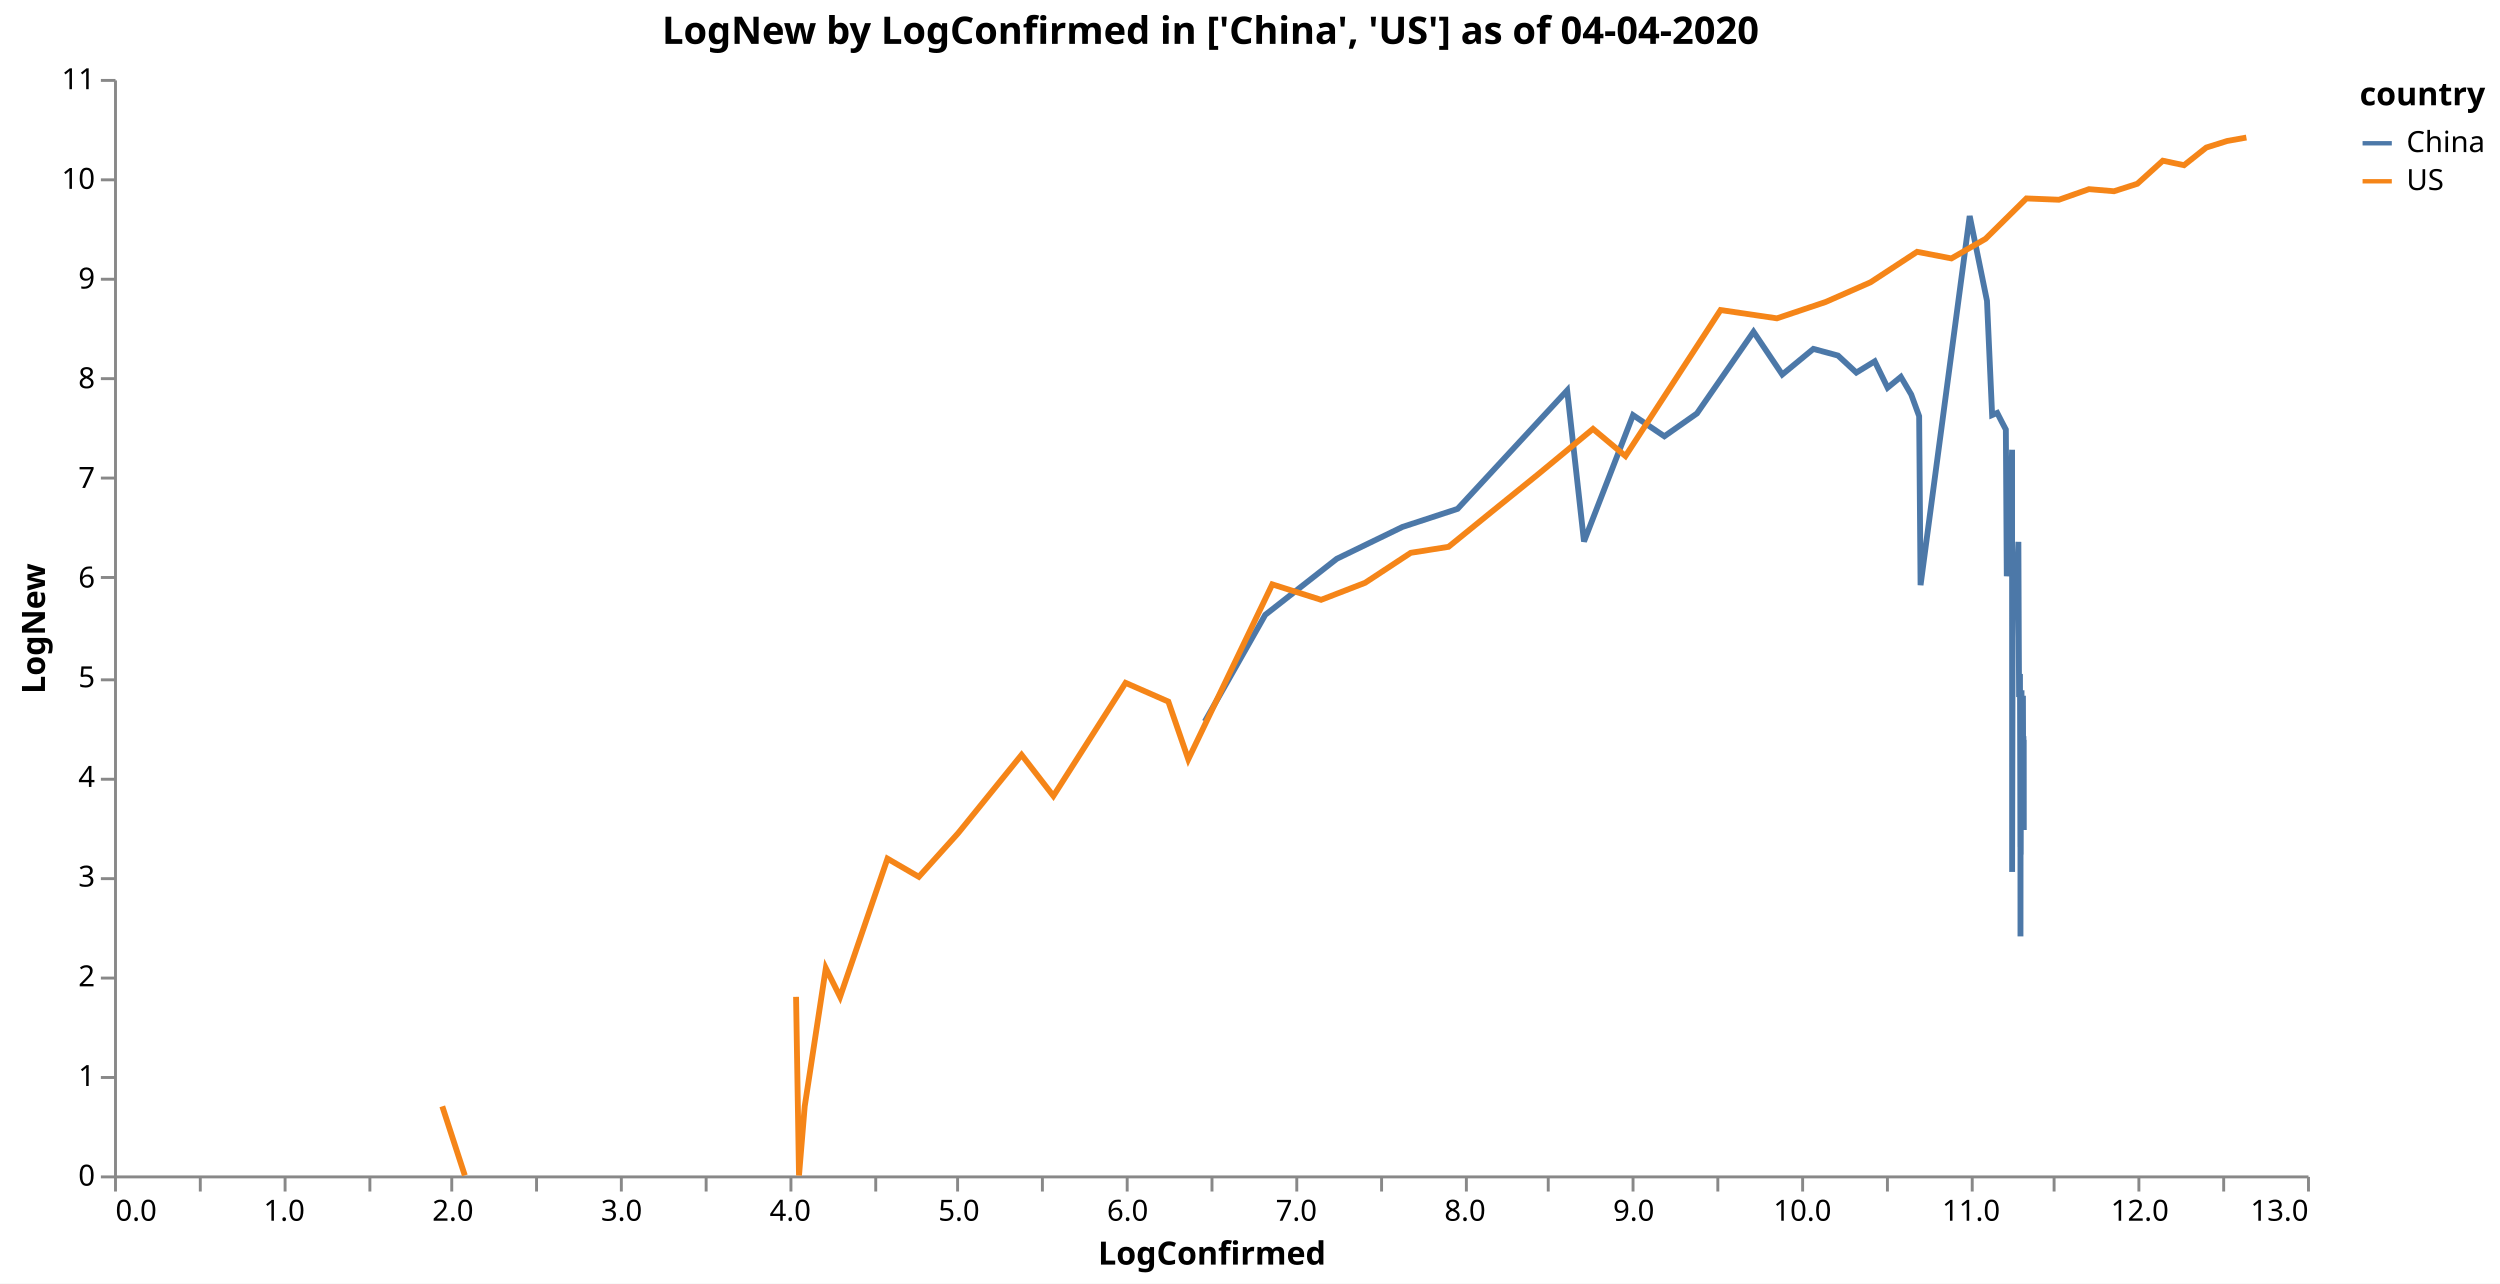
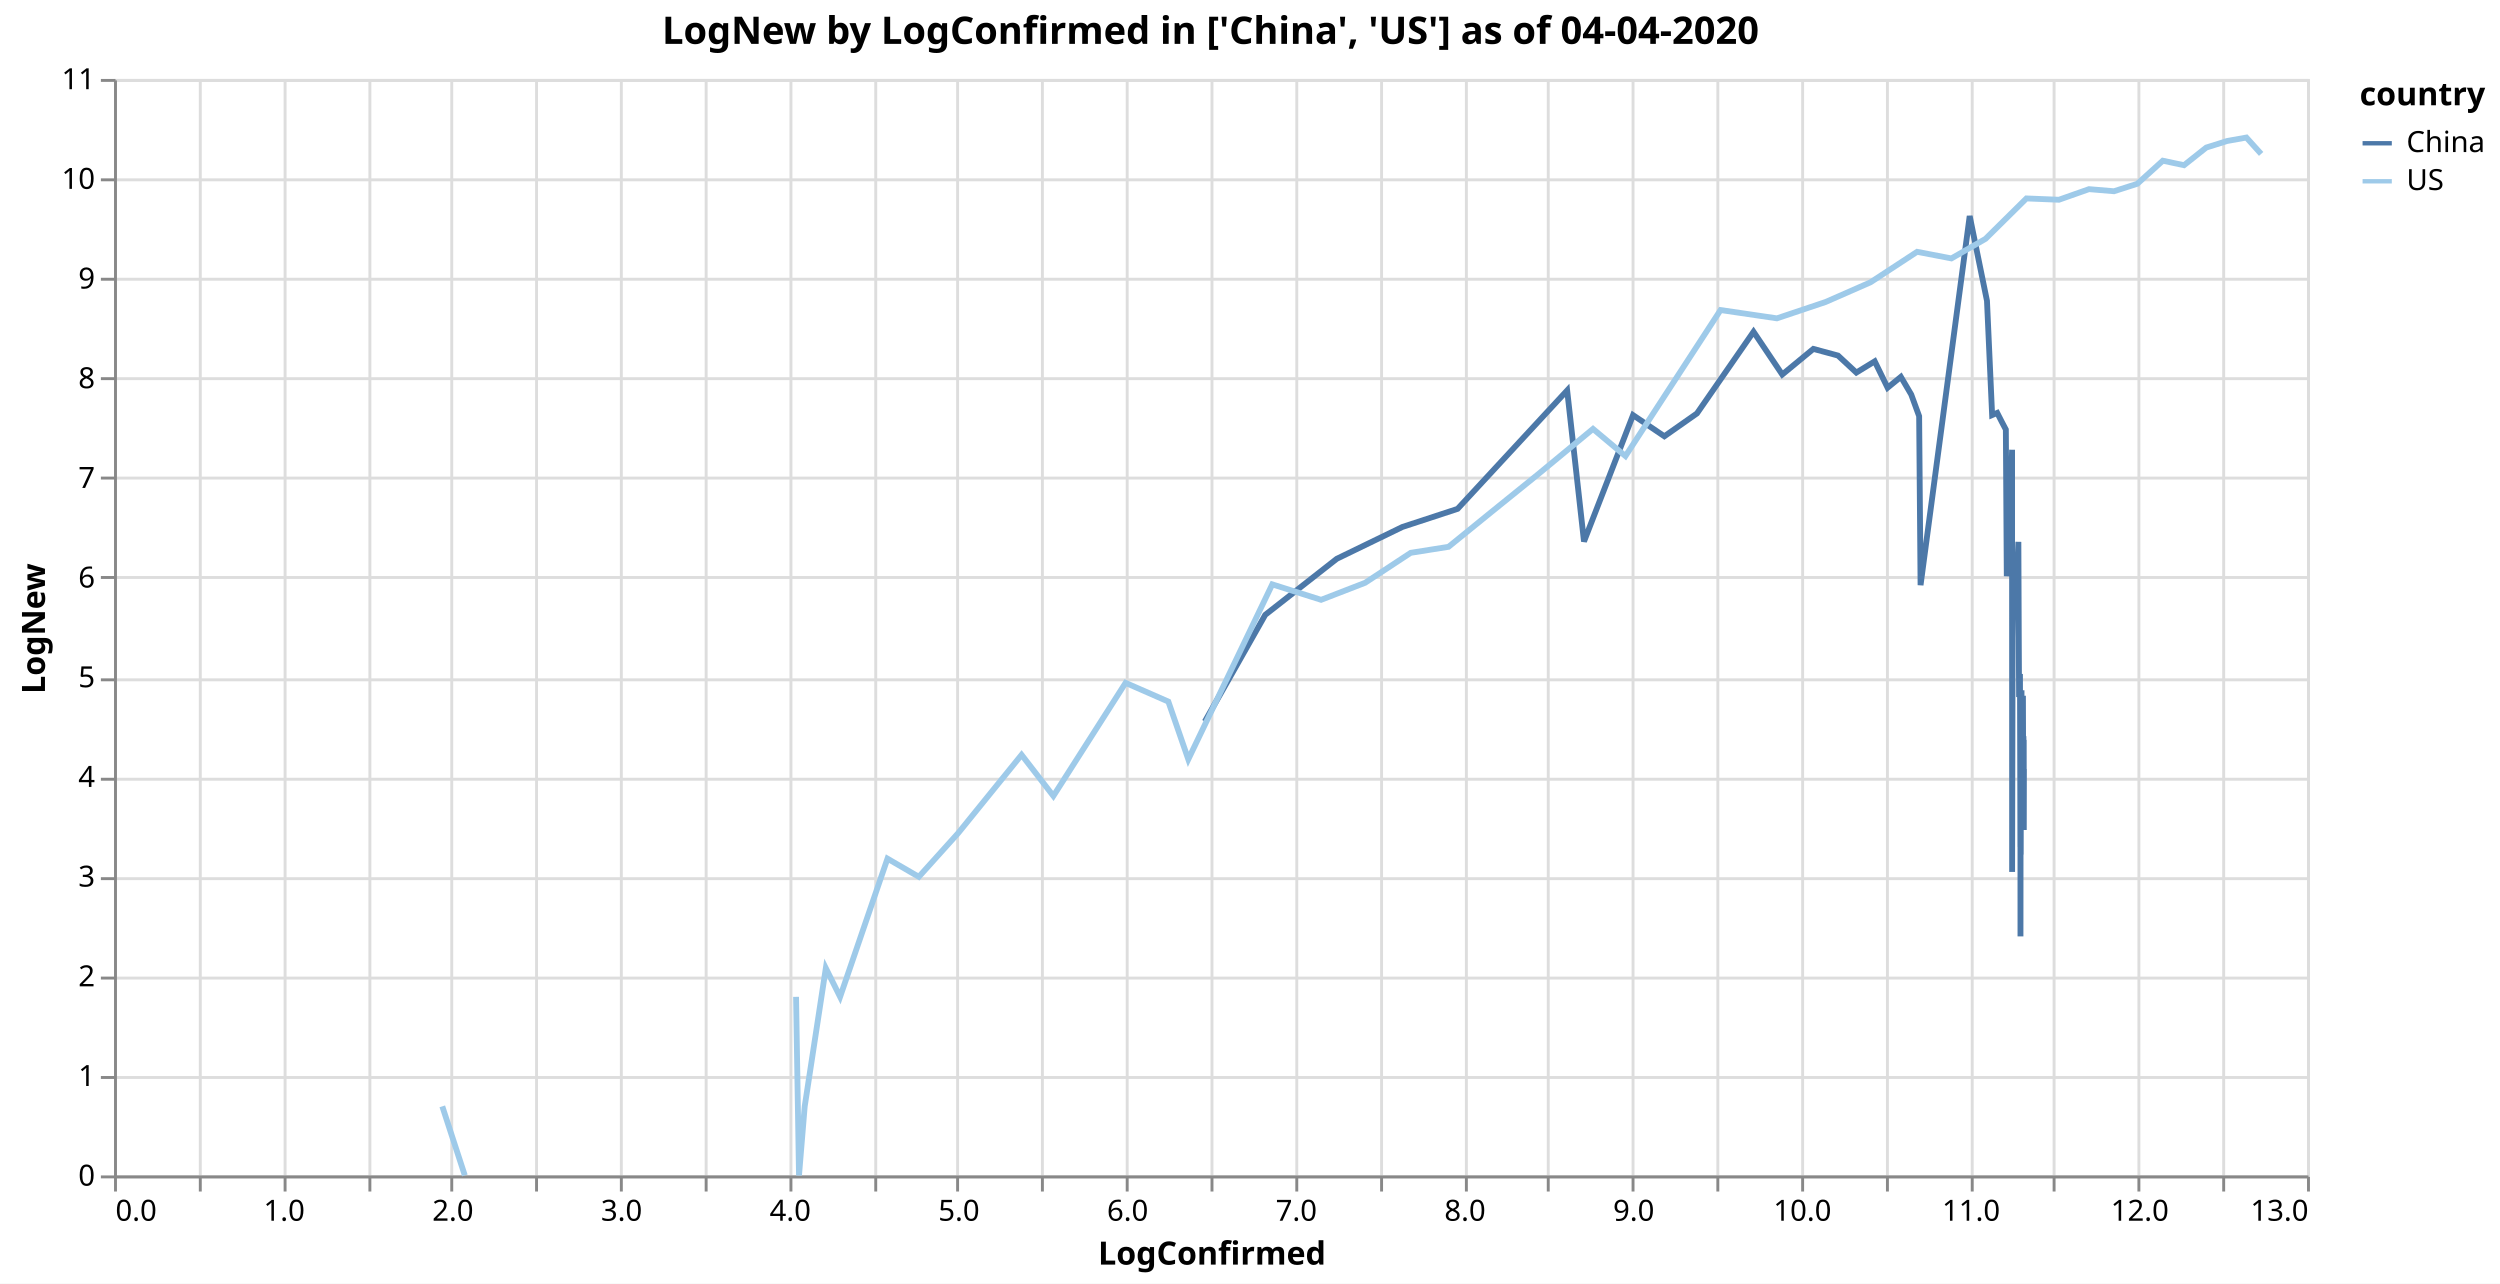
<svg xmlns="http://www.w3.org/2000/svg" class="marks" width="855" height="439" viewBox="0 0 855 439" version="1.1">
  <rect width="855" height="439" style="fill: white;" />
  <g transform="translate(39,27)">
    <g class="mark-group role-frame root">
      <g transform="translate(0,0)">
-         <path class="background" d="M0,0h750v375h-750Z" style="fill: none; stroke: #ddd; stroke-width: 0;" />
+         <path class="background" d="M0.5,0.5h750v375h-750Z" style="fill: none; stroke: #ddd;" />
        <g>
+           <g class="mark-group role-axis">
+             <g transform="translate(0.5,375.5)">
+               <path class="background" d="M0,0h0v0h0Z" style="pointer-events: none; fill: none;" />
+               <g>
+                 <g class="mark-rule role-axis-grid" style="pointer-events: none;">
+                   <line transform="translate(0,-375)" x2="0" y2="375" style="fill: none; stroke: #ddd; stroke-width: 1; opacity: 1;" />
+                   <line transform="translate(29,-375)" x2="0" y2="375" style="fill: none; stroke: #ddd; stroke-width: 1; opacity: 1;" />
+                   <line transform="translate(58,-375)" x2="0" y2="375" style="fill: none; stroke: #ddd; stroke-width: 1; opacity: 1;" />
+                   <line transform="translate(87,-375)" x2="0" y2="375" style="fill: none; stroke: #ddd; stroke-width: 1; opacity: 1;" />
+                   <line transform="translate(115,-375)" x2="0" y2="375" style="fill: none; stroke: #ddd; stroke-width: 1; opacity: 1;" />
+                   <line transform="translate(144,-375)" x2="0" y2="375" style="fill: none; stroke: #ddd; stroke-width: 1; opacity: 1;" />
+                   <line transform="translate(173,-375)" x2="0" y2="375" style="fill: none; stroke: #ddd; stroke-width: 1; opacity: 1;" />
+                   <line transform="translate(202,-375)" x2="0" y2="375" style="fill: none; stroke: #ddd; stroke-width: 1; opacity: 1;" />
+                   <line transform="translate(231,-375)" x2="0" y2="375" style="fill: none; stroke: #ddd; stroke-width: 1; opacity: 1;" />
+                   <line transform="translate(260,-375)" x2="0" y2="375" style="fill: none; stroke: #ddd; stroke-width: 1; opacity: 1;" />
+                   <line transform="translate(288,-375)" x2="0" y2="375" style="fill: none; stroke: #ddd; stroke-width: 1; opacity: 1;" />
+                   <line transform="translate(317,-375)" x2="0" y2="375" style="fill: none; stroke: #ddd; stroke-width: 1; opacity: 1;" />
+                   <line transform="translate(346,-375)" x2="0" y2="375" style="fill: none; stroke: #ddd; stroke-width: 1; opacity: 1;" />
+                   <line transform="translate(375,-375)" x2="0" y2="375" style="fill: none; stroke: #ddd; stroke-width: 1; opacity: 1;" />
+                   <line transform="translate(404,-375)" x2="0" y2="375" style="fill: none; stroke: #ddd; stroke-width: 1; opacity: 1;" />
+                   <line transform="translate(433,-375)" x2="0" y2="375" style="fill: none; stroke: #ddd; stroke-width: 1; opacity: 1;" />
+                   <line transform="translate(462,-375)" x2="0" y2="375" style="fill: none; stroke: #ddd; stroke-width: 1; opacity: 1;" />
+                   <line transform="translate(490,-375)" x2="0" y2="375" style="fill: none; stroke: #ddd; stroke-width: 1; opacity: 1;" />
+                   <line transform="translate(519,-375)" x2="0" y2="375" style="fill: none; stroke: #ddd; stroke-width: 1; opacity: 1;" />
+                   <line transform="translate(548,-375)" x2="0" y2="375" style="fill: none; stroke: #ddd; stroke-width: 1; opacity: 1;" />
+                   <line transform="translate(577,-375)" x2="0" y2="375" style="fill: none; stroke: #ddd; stroke-width: 1; opacity: 1;" />
+                   <line transform="translate(606,-375)" x2="0" y2="375" style="fill: none; stroke: #ddd; stroke-width: 1; opacity: 1;" />
+                   <line transform="translate(635,-375)" x2="0" y2="375" style="fill: none; stroke: #ddd; stroke-width: 1; opacity: 1;" />
+                   <line transform="translate(663,-375)" x2="0" y2="375" style="fill: none; stroke: #ddd; stroke-width: 1; opacity: 1;" />
+                   <line transform="translate(692,-375)" x2="0" y2="375" style="fill: none; stroke: #ddd; stroke-width: 1; opacity: 1;" />
+                   <line transform="translate(721,-375)" x2="0" y2="375" style="fill: none; stroke: #ddd; stroke-width: 1; opacity: 1;" />
+                   <line transform="translate(750,-375)" x2="0" y2="375" style="fill: none; stroke: #ddd; stroke-width: 1; opacity: 1;" />
+                 </g>
+               </g>
+               <path class="foreground" d="" style="pointer-events: none; display: none; fill: none;" />
+             </g>
+           </g>
+           <g class="mark-group role-axis">
+             <g transform="translate(0.5,0.5)">
+               <path class="background" d="M0,0h0v0h0Z" style="pointer-events: none; fill: none;" />
+               <g>
+                 <g class="mark-rule role-axis-grid" style="pointer-events: none;">
+                   <line transform="translate(0,375)" x2="750" y2="0" style="fill: none; stroke: #ddd; stroke-width: 1; opacity: 1;" />
+                   <line transform="translate(0,341)" x2="750" y2="0" style="fill: none; stroke: #ddd; stroke-width: 1; opacity: 1;" />
+                   <line transform="translate(0,307)" x2="750" y2="0" style="fill: none; stroke: #ddd; stroke-width: 1; opacity: 1;" />
+                   <line transform="translate(0,273)" x2="750" y2="0" style="fill: none; stroke: #ddd; stroke-width: 1; opacity: 1;" />
+                   <line transform="translate(0,239)" x2="750" y2="0" style="fill: none; stroke: #ddd; stroke-width: 1; opacity: 1;" />
+                   <line transform="translate(0,205)" x2="750" y2="0" style="fill: none; stroke: #ddd; stroke-width: 1; opacity: 1;" />
+                   <line transform="translate(0,170)" x2="750" y2="0" style="fill: none; stroke: #ddd; stroke-width: 1; opacity: 1;" />
+                   <line transform="translate(0,136)" x2="750" y2="0" style="fill: none; stroke: #ddd; stroke-width: 1; opacity: 1;" />
+                   <line transform="translate(0,102)" x2="750" y2="0" style="fill: none; stroke: #ddd; stroke-width: 1; opacity: 1;" />
+                   <line transform="translate(0,68)" x2="750" y2="0" style="fill: none; stroke: #ddd; stroke-width: 1; opacity: 1;" />
+                   <line transform="translate(0,34)" x2="750" y2="0" style="fill: none; stroke: #ddd; stroke-width: 1; opacity: 1;" />
+                   <line transform="translate(0,0)" x2="750" y2="0" style="fill: none; stroke: #ddd; stroke-width: 1; opacity: 1;" />
+                 </g>
+               </g>
+               <path class="foreground" d="" style="pointer-events: none; display: none; fill: none;" />
+             </g>
+           </g>
          <g class="mark-group role-axis">
            <g transform="translate(0.5,375.5)">
              <path class="background" d="M0,0h0v0h0Z" style="pointer-events: none; fill: none;" />
              <g>
                <g class="mark-rule role-axis-tick" style="pointer-events: none;">
                  <line transform="translate(0,0)" x2="0" y2="5" style="fill: none; stroke: #888; stroke-width: 1; opacity: 1;" />
                  <line transform="translate(29,0)" x2="0" y2="5" style="fill: none; stroke: #888; stroke-width: 1; opacity: 1;" />
                  <line transform="translate(58,0)" x2="0" y2="5" style="fill: none; stroke: #888; stroke-width: 1; opacity: 1;" />
                  <line transform="translate(87,0)" x2="0" y2="5" style="fill: none; stroke: #888; stroke-width: 1; opacity: 1;" />
                  <line transform="translate(115,0)" x2="0" y2="5" style="fill: none; stroke: #888; stroke-width: 1; opacity: 1;" />
                  <line transform="translate(144,0)" x2="0" y2="5" style="fill: none; stroke: #888; stroke-width: 1; opacity: 1;" />
                  <line transform="translate(173,0)" x2="0" y2="5" style="fill: none; stroke: #888; stroke-width: 1; opacity: 1;" />
                  <line transform="translate(202,0)" x2="0" y2="5" style="fill: none; stroke: #888; stroke-width: 1; opacity: 1;" />
                  <line transform="translate(231,0)" x2="0" y2="5" style="fill: none; stroke: #888; stroke-width: 1; opacity: 1;" />
                  <line transform="translate(260,0)" x2="0" y2="5" style="fill: none; stroke: #888; stroke-width: 1; opacity: 1;" />
                  <line transform="translate(288,0)" x2="0" y2="5" style="fill: none; stroke: #888; stroke-width: 1; opacity: 1;" />
                  <line transform="translate(317,0)" x2="0" y2="5" style="fill: none; stroke: #888; stroke-width: 1; opacity: 1;" />
                  <line transform="translate(346,0)" x2="0" y2="5" style="fill: none; stroke: #888; stroke-width: 1; opacity: 1;" />
                  <line transform="translate(375,0)" x2="0" y2="5" style="fill: none; stroke: #888; stroke-width: 1; opacity: 1;" />
                  <line transform="translate(404,0)" x2="0" y2="5" style="fill: none; stroke: #888; stroke-width: 1; opacity: 1;" />
                  <line transform="translate(433,0)" x2="0" y2="5" style="fill: none; stroke: #888; stroke-width: 1; opacity: 1;" />
                  <line transform="translate(462,0)" x2="0" y2="5" style="fill: none; stroke: #888; stroke-width: 1; opacity: 1;" />
                  <line transform="translate(490,0)" x2="0" y2="5" style="fill: none; stroke: #888; stroke-width: 1; opacity: 1;" />
                  <line transform="translate(519,0)" x2="0" y2="5" style="fill: none; stroke: #888; stroke-width: 1; opacity: 1;" />
                  <line transform="translate(548,0)" x2="0" y2="5" style="fill: none; stroke: #888; stroke-width: 1; opacity: 1;" />
                  <line transform="translate(577,0)" x2="0" y2="5" style="fill: none; stroke: #888; stroke-width: 1; opacity: 1;" />
                  <line transform="translate(606,0)" x2="0" y2="5" style="fill: none; stroke: #888; stroke-width: 1; opacity: 1;" />
                  <line transform="translate(635,0)" x2="0" y2="5" style="fill: none; stroke: #888; stroke-width: 1; opacity: 1;" />
                  <line transform="translate(663,0)" x2="0" y2="5" style="fill: none; stroke: #888; stroke-width: 1; opacity: 1;" />
                  <line transform="translate(692,0)" x2="0" y2="5" style="fill: none; stroke: #888; stroke-width: 1; opacity: 1;" />
                  <line transform="translate(721,0)" x2="0" y2="5" style="fill: none; stroke: #888; stroke-width: 1; opacity: 1;" />
                  <line transform="translate(750,0)" x2="0" y2="5" style="fill: none; stroke: #888; stroke-width: 1; opacity: 1;" />
                </g>
                <g class="mark-text role-axis-label" style="pointer-events: none;">
                  <text text-anchor="start" transform="translate(0,15)" style="font-family: sans-serif; font-size: 10px; fill: #000; opacity: 1;">0.0</text>
                  <text text-anchor="middle" transform="translate(28.84615,15)" style="font-family: sans-serif; font-size: 10px; fill: #000; opacity: 0;">0.5</text>
                  <text text-anchor="middle" transform="translate(57.69231,15)" style="font-family: sans-serif; font-size: 10px; fill: #000; opacity: 1;">1.0</text>
                  <text text-anchor="middle" transform="translate(86.53846,15)" style="font-family: sans-serif; font-size: 10px; fill: #000; opacity: 0;">1.5</text>
                  <text text-anchor="middle" transform="translate(115.3846,15)" style="font-family: sans-serif; font-size: 10px; fill: #000; opacity: 1;">2.0</text>
                  <text text-anchor="middle" transform="translate(144.2308,15)" style="font-family: sans-serif; font-size: 10px; fill: #000; opacity: 0;">2.5</text>
                  <text text-anchor="middle" transform="translate(173.0769,15)" style="font-family: sans-serif; font-size: 10px; fill: #000; opacity: 1;">3.0</text>
                  <text text-anchor="middle" transform="translate(201.9231,15)" style="font-family: sans-serif; font-size: 10px; fill: #000; opacity: 0;">3.5</text>
                  <text text-anchor="middle" transform="translate(230.7692,15)" style="font-family: sans-serif; font-size: 10px; fill: #000; opacity: 1;">4.0</text>
                  <text text-anchor="middle" transform="translate(259.6154,15)" style="font-family: sans-serif; font-size: 10px; fill: #000; opacity: 0;">4.5</text>
                  <text text-anchor="middle" transform="translate(288.4615,15)" style="font-family: sans-serif; font-size: 10px; fill: #000; opacity: 1;">5.0</text>
                  <text text-anchor="middle" transform="translate(317.3077,15)" style="font-family: sans-serif; font-size: 10px; fill: #000; opacity: 0;">5.5</text>
                  <text text-anchor="middle" transform="translate(346.1538,15)" style="font-family: sans-serif; font-size: 10px; fill: #000; opacity: 1;">6.0</text>
                  <text text-anchor="middle" transform="translate(375,15)" style="font-family: sans-serif; font-size: 10px; fill: #000; opacity: 0;">6.5</text>
                  <text text-anchor="middle" transform="translate(403.8462,15)" style="font-family: sans-serif; font-size: 10px; fill: #000; opacity: 1;">7.0</text>
                  <text text-anchor="middle" transform="translate(432.6923,15)" style="font-family: sans-serif; font-size: 10px; fill: #000; opacity: 0;">7.5</text>
                  <text text-anchor="middle" transform="translate(461.5385,15)" style="font-family: sans-serif; font-size: 10px; fill: #000; opacity: 1;">8.0</text>
                  <text text-anchor="middle" transform="translate(490.3846,15)" style="font-family: sans-serif; font-size: 10px; fill: #000; opacity: 0;">8.5</text>
                  <text text-anchor="middle" transform="translate(519.2308,15)" style="font-family: sans-serif; font-size: 10px; fill: #000; opacity: 1;">9.0</text>
                  <text text-anchor="middle" transform="translate(548.0769,15)" style="font-family: sans-serif; font-size: 10px; fill: #000; opacity: 0;">9.5</text>
                  <text text-anchor="middle" transform="translate(576.9231,15)" style="font-family: sans-serif; font-size: 10px; fill: #000; opacity: 1;">10.0</text>
                  <text text-anchor="middle" transform="translate(605.7692,15)" style="font-family: sans-serif; font-size: 10px; fill: #000; opacity: 0;">10.5</text>
                  <text text-anchor="middle" transform="translate(634.6154,15)" style="font-family: sans-serif; font-size: 10px; fill: #000; opacity: 1;">11.0</text>
                  <text text-anchor="middle" transform="translate(663.4615,15)" style="font-family: sans-serif; font-size: 10px; fill: #000; opacity: 0;">11.5</text>
                  <text text-anchor="middle" transform="translate(692.3077,15)" style="font-family: sans-serif; font-size: 10px; fill: #000; opacity: 1;">12.0</text>
                  <text text-anchor="middle" transform="translate(721.1538,15)" style="font-family: sans-serif; font-size: 10px; fill: #000; opacity: 0;">12.5</text>
                  <text text-anchor="end" transform="translate(750,15)" style="font-family: sans-serif; font-size: 10px; fill: #000; opacity: 1;">13.0</text>
                </g>
                <g class="mark-rule role-axis-domain" style="pointer-events: none;">
                  <line transform="translate(0,0)" x2="750" y2="0" style="fill: none; stroke: #888; stroke-width: 1; opacity: 1;" />
                </g>
                <g class="mark-text role-axis-title" style="pointer-events: none;">
                  <text text-anchor="middle" transform="translate(375,30)" style="font-family: sans-serif; font-size: 11px; font-weight: bold; fill: #000; opacity: 1;">LogConfirmed</text>
                </g>
              </g>
              <path class="foreground" d="" style="pointer-events: none; display: none; fill: none;" />
            </g>
          </g>
          <g class="mark-group role-axis">
            <g transform="translate(0.5,0.5)">
              <path class="background" d="M0,0h0v0h0Z" style="pointer-events: none; fill: none;" />
              <g>
                <g class="mark-rule role-axis-tick" style="pointer-events: none;">
                  <line transform="translate(0,375)" x2="-5" y2="0" style="fill: none; stroke: #888; stroke-width: 1; opacity: 1;" />
                  <line transform="translate(0,341)" x2="-5" y2="0" style="fill: none; stroke: #888; stroke-width: 1; opacity: 1;" />
                  <line transform="translate(0,307)" x2="-5" y2="0" style="fill: none; stroke: #888; stroke-width: 1; opacity: 1;" />
                  <line transform="translate(0,273)" x2="-5" y2="0" style="fill: none; stroke: #888; stroke-width: 1; opacity: 1;" />
                  <line transform="translate(0,239)" x2="-5" y2="0" style="fill: none; stroke: #888; stroke-width: 1; opacity: 1;" />
                  <line transform="translate(0,205)" x2="-5" y2="0" style="fill: none; stroke: #888; stroke-width: 1; opacity: 1;" />
                  <line transform="translate(0,170)" x2="-5" y2="0" style="fill: none; stroke: #888; stroke-width: 1; opacity: 1;" />
                  <line transform="translate(0,136)" x2="-5" y2="0" style="fill: none; stroke: #888; stroke-width: 1; opacity: 1;" />
                  <line transform="translate(0,102)" x2="-5" y2="0" style="fill: none; stroke: #888; stroke-width: 1; opacity: 1;" />
                  <line transform="translate(0,68)" x2="-5" y2="0" style="fill: none; stroke: #888; stroke-width: 1; opacity: 1;" />
                  <line transform="translate(0,34)" x2="-5" y2="0" style="fill: none; stroke: #888; stroke-width: 1; opacity: 1;" />
                  <line transform="translate(0,0)" x2="-5" y2="0" style="fill: none; stroke: #888; stroke-width: 1; opacity: 1;" />
                </g>
                <g class="mark-text role-axis-label" style="pointer-events: none;">
                  <text text-anchor="end" transform="translate(-7,378)" style="font-family: sans-serif; font-size: 10px; fill: #000; opacity: 1;">0</text>
                  <text text-anchor="end" transform="translate(-7,343.9091)" style="font-family: sans-serif; font-size: 10px; fill: #000; opacity: 1;">1</text>
                  <text text-anchor="end" transform="translate(-7,309.8182)" style="font-family: sans-serif; font-size: 10px; fill: #000; opacity: 1;">2</text>
                  <text text-anchor="end" transform="translate(-7,275.7273)" style="font-family: sans-serif; font-size: 10px; fill: #000; opacity: 1;">3</text>
                  <text text-anchor="end" transform="translate(-7,241.6364)" style="font-family: sans-serif; font-size: 10px; fill: #000; opacity: 1;">4</text>
                  <text text-anchor="end" transform="translate(-7,207.5455)" style="font-family: sans-serif; font-size: 10px; fill: #000; opacity: 1;">5</text>
                  <text text-anchor="end" transform="translate(-7,173.4545)" style="font-family: sans-serif; font-size: 10px; fill: #000; opacity: 1;">6</text>
                  <text text-anchor="end" transform="translate(-7,139.3636)" style="font-family: sans-serif; font-size: 10px; fill: #000; opacity: 1;">7</text>
                  <text text-anchor="end" transform="translate(-7,105.2727)" style="font-family: sans-serif; font-size: 10px; fill: #000; opacity: 1;">8</text>
                  <text text-anchor="end" transform="translate(-7,71.18182)" style="font-family: sans-serif; font-size: 10px; fill: #000; opacity: 1;">9</text>
                  <text text-anchor="end" transform="translate(-7,37.09091)" style="font-family: sans-serif; font-size: 10px; fill: #000; opacity: 1;">10</text>
                  <text text-anchor="end" transform="translate(-7,3)" style="font-family: sans-serif; font-size: 10px; fill: #000; opacity: 1;">11</text>
                </g>
                <g class="mark-rule role-axis-domain" style="pointer-events: none;">
                  <line transform="translate(0,375)" x2="0" y2="-375" style="fill: none; stroke: #888; stroke-width: 1; opacity: 1;" />
                </g>
                <g class="mark-text role-axis-title" style="pointer-events: none;">
                  <text text-anchor="middle" transform="translate(-22.12305,187.5) rotate(-90) translate(0,-2)" style="font-family: sans-serif; font-size: 11px; font-weight: bold; fill: #000; opacity: 1;">LogNew</text>
                </g>
              </g>
              <path class="foreground" d="" style="pointer-events: none; display: none; fill: none;" />
            </g>
          </g>
          <g class="mark-group role-scope pathgroup">
            <g transform="translate(0,0)">
              <path class="background" d="M0,0h750v375h-750Z" style="fill: none;" />
              <g>
                <g class="mark-line role-mark marks">
-                   <path d="M373.047,219.754L393.714,183.272L418.183,164.107L440.637,153.212L459.491,147.03L496.97,106.517L502.726,158.196L519.5,114.97L530.212,122.21L541.358,114.394L560.709,86.469L570.53,101.092L581.165,92.325L589.601,94.603L595.865,100.425L602.155,96.577L606.556,105.597L611.097,101.886L614.643,107.932L617.347,115.337L617.83,173.128L634.635,46.881L640.547,75.892L642.307,114.953L644.051,114.215L645.602,117.252L647,119.909L647.316,170.07L647.669,166.129L648.032,165.031L649.129,126.818L649.145,271.209L649.309,191.282L649.691,162.263L649.996,169.738L650.315,167.964L650.555,177.511L650.867,168.439L651.285,158.315L651.432,193.7L651.521,210.398L651.611,210.398L651.72,203.956L651.829,203.508L651.886,225.613L651.924,239.649L651.95,251.901L651.97,262.642L651.994,254.783L652.002,293.254L652.011,287.559L652.034,256.85L652.052,263.929L652.074,259.05L652.092,265.266L652.123,245.994L652.161,239.012L652.228,220.115L652.267,238.386L652.359,209.061L652.404,233.757L652.47,220.48L652.519,230.165L652.605,211.507L652.686,213.241L652.757,217.33L652.844,210.948L652.897,227.361L652.954,225.189L653.012,224.771L653.061,229.681L653.117,226.042L653.139,256.85" style="fill: none; stroke: #4c78a8; stroke-width: 2;" />
+                   <path d="M373.047,219.754L393.714,183.272L418.183,164.107L440.637,153.212L459.491,147.03L496.97,106.517L502.726,158.196L519.5,114.97L530.212,122.21L541.358,114.394L560.709,86.469L570.53,101.092L581.165,92.325L589.601,94.603L595.865,100.425L602.155,96.577L606.556,105.597L611.097,101.886L614.643,107.932L617.347,115.337L617.83,173.128L634.635,46.881L640.547,75.892L642.307,114.953L644.051,114.215L645.602,117.252L647,119.909L647.316,170.07L647.669,166.129L648.032,165.031L649.129,126.818L649.145,271.209L649.309,191.282L649.691,162.263L649.996,169.738L650.315,167.964L650.555,177.511L650.867,168.439L651.285,158.315L651.432,193.7L651.521,210.398L651.611,210.398L651.72,203.956L651.829,203.508L651.886,225.613L651.924,239.649L651.95,251.901L651.97,262.642L651.994,254.783L652.002,293.254L652.011,287.559L652.034,256.85L652.052,263.929L652.074,259.05L652.092,265.266L652.123,245.994L652.161,239.012L652.228,220.115L652.267,238.386L652.359,209.061L652.404,233.757L652.47,220.48L652.519,230.165L652.605,211.507L652.686,213.241L652.757,217.33L652.844,210.948L652.897,227.361L652.954,225.189L653.012,224.771L653.061,229.681L653.117,226.042L653.139,256.85L653.18,235.993" style="fill: none; stroke: #4c78a8; stroke-width: 2;" />
                </g>
              </g>
              <path class="foreground" d="" style="display: none; fill: none;" />
            </g>
            <g transform="translate(0,0)">
              <path class="background" d="M0,0h750v375h-750Z" style="fill: none;" />
              <g>
                <g class="mark-line role-mark marks">
-                   <path d="M39.989,375ZM92.852,337.547ZM112.264,351.37L119.968,375M138.34,337.547ZM143.36,375ZM147.978,375ZM156.234,351.37ZM226.836,252.835ZM233.253,313.917L234.256,375L236.212,351.37L243.433,304.11L248.311,313.917L264.517,266.657L275.232,272.873L288.689,257.932L310.379,231.153L321.251,245.227L345.949,206.535L360.575,212.946L367.395,232.691L396.109,172.855L412.811,178.14L427.868,172.315L443.459,162.065L456.401,160.013L470.783,148.33L486.966,135.251L505.807,119.679L516.906,128.976L549.431,79.033L568.699,81.873L585.346,76.284L600.726,69.538L616.642,59.118L628.38,61.378L640.041,54.688L654.036,40.863L665.155,41.314L675.432,37.688L683.983,38.405L691.971,35.846L700.68,27.962L707.93,29.502L715.539,23.467L722.692,21.217L729.266,20.038" style="fill: none; stroke: #f58518; stroke-width: 2;" />
+                   <path d="M39.989,375ZM92.852,337.547ZM112.264,351.37L119.968,375M138.34,337.547ZM143.36,375ZM147.978,375ZM156.234,351.37ZM226.836,252.835ZM233.253,313.917L234.256,375L236.212,351.37L243.433,304.11L248.311,313.917L264.517,266.657L275.232,272.873L288.689,257.932L310.379,231.153L321.251,245.227L345.949,206.535L360.575,212.946L367.395,232.691L396.109,172.855L412.811,178.14L427.868,172.315L443.459,162.065L456.401,160.013L470.783,148.33L486.966,135.251L505.807,119.679L516.906,128.976L549.431,79.033L568.699,81.873L585.346,76.284L600.726,69.538L616.642,59.118L628.38,61.378L640.041,54.688L654.036,40.863L665.155,41.314L675.432,37.688L683.983,38.405L691.971,35.846L700.68,27.962L707.93,29.502L715.539,23.467L722.692,21.217L729.266,20.038L734.311,25.641" style="fill: none; stroke: #9ecae9; stroke-width: 2;" />
                </g>
              </g>
              <path class="foreground" d="" style="display: none; fill: none;" />
            </g>
          </g>
          <g class="mark-group role-legend">
            <g transform="translate(768,0)">
              <path class="background" d="M0,0h43v40h-43Z" style="pointer-events: none; fill: none;" />
              <g>
                <g class="mark-group role-legend-entry">
                  <g transform="translate(0,16)">
                    <path class="background" d="M0,0h0v0h0Z" style="pointer-events: none; fill: none;" />
                    <g>
                      <g class="mark-group role-scope">
                        <g transform="translate(0,0)">
                          <path class="background" d="M0,0h42.128v11h-42.128Z" style="pointer-events: none; fill: none; opacity: 1;" />
                          <g>
                            <g class="mark-symbol role-legend-symbol" style="pointer-events: none;">
                              <path transform="translate(6,6)" d="M-5,0L5,0" style="fill: none; stroke: #4c78a8; stroke-width: 1.5; opacity: 1;" />
                            </g>
                            <g class="mark-text role-legend-label" style="pointer-events: none;">
                              <text text-anchor="start" transform="translate(16,9)" style="font-family: sans-serif; font-size: 10px; fill: #000; opacity: 1;">China</text>
                            </g>
                          </g>
                          <path class="foreground" d="" style="pointer-events: none; display: none; fill: none;" />
                        </g>
                        <g transform="translate(0,13)">
                          <path class="background" d="M0,0h42.128v11h-42.128Z" style="pointer-events: none; fill: none; opacity: 1;" />
                          <g>
                            <g class="mark-symbol role-legend-symbol" style="pointer-events: none;">
-                               <path transform="translate(6,6)" d="M-5,0L5,0" style="fill: none; stroke: #f58518; stroke-width: 1.5; opacity: 1;" />
+                               <path transform="translate(6,6)" d="M-5,0L5,0" style="fill: none; stroke: #9ecae9; stroke-width: 1.5; opacity: 1;" />
                            </g>
                            <g class="mark-text role-legend-label" style="pointer-events: none;">
                              <text text-anchor="start" transform="translate(16,9)" style="font-family: sans-serif; font-size: 10px; fill: #000; opacity: 1;">US</text>
                            </g>
                          </g>
                          <path class="foreground" d="" style="pointer-events: none; display: none; fill: none;" />
                        </g>
                      </g>
                    </g>
                    <path class="foreground" d="" style="pointer-events: none; display: none; fill: none;" />
                  </g>
                </g>
                <g class="mark-text role-legend-title" style="pointer-events: none;">
                  <text text-anchor="start" transform="translate(0,9)" style="font-family: sans-serif; font-size: 11px; font-weight: bold; fill: #000; opacity: 1;">country</text>
                </g>
              </g>
              <path class="foreground" d="" style="pointer-events: none; display: none; fill: none;" />
            </g>
          </g>
          <g class="mark-group role-title">
            <g transform="translate(375,-22)">
              <path class="background" d="M0,0h0v0h0Z" style="pointer-events: none; fill: none;" />
              <g>
                <g class="mark-text role-title-text" style="pointer-events: none;">
                  <text text-anchor="middle" transform="translate(0,10)" style="font-family: sans-serif; font-size: 13px; font-weight: bold; fill: #000; opacity: 1;">LogNew by LogConfirmed in ['China', 'US'] as of 04-04-2020</text>
                </g>
              </g>
              <path class="foreground" d="" style="pointer-events: none; display: none; fill: none;" />
            </g>
          </g>
        </g>
        <path class="foreground" d="" style="display: none; fill: none;" />
      </g>
    </g>
  </g>
</svg>
